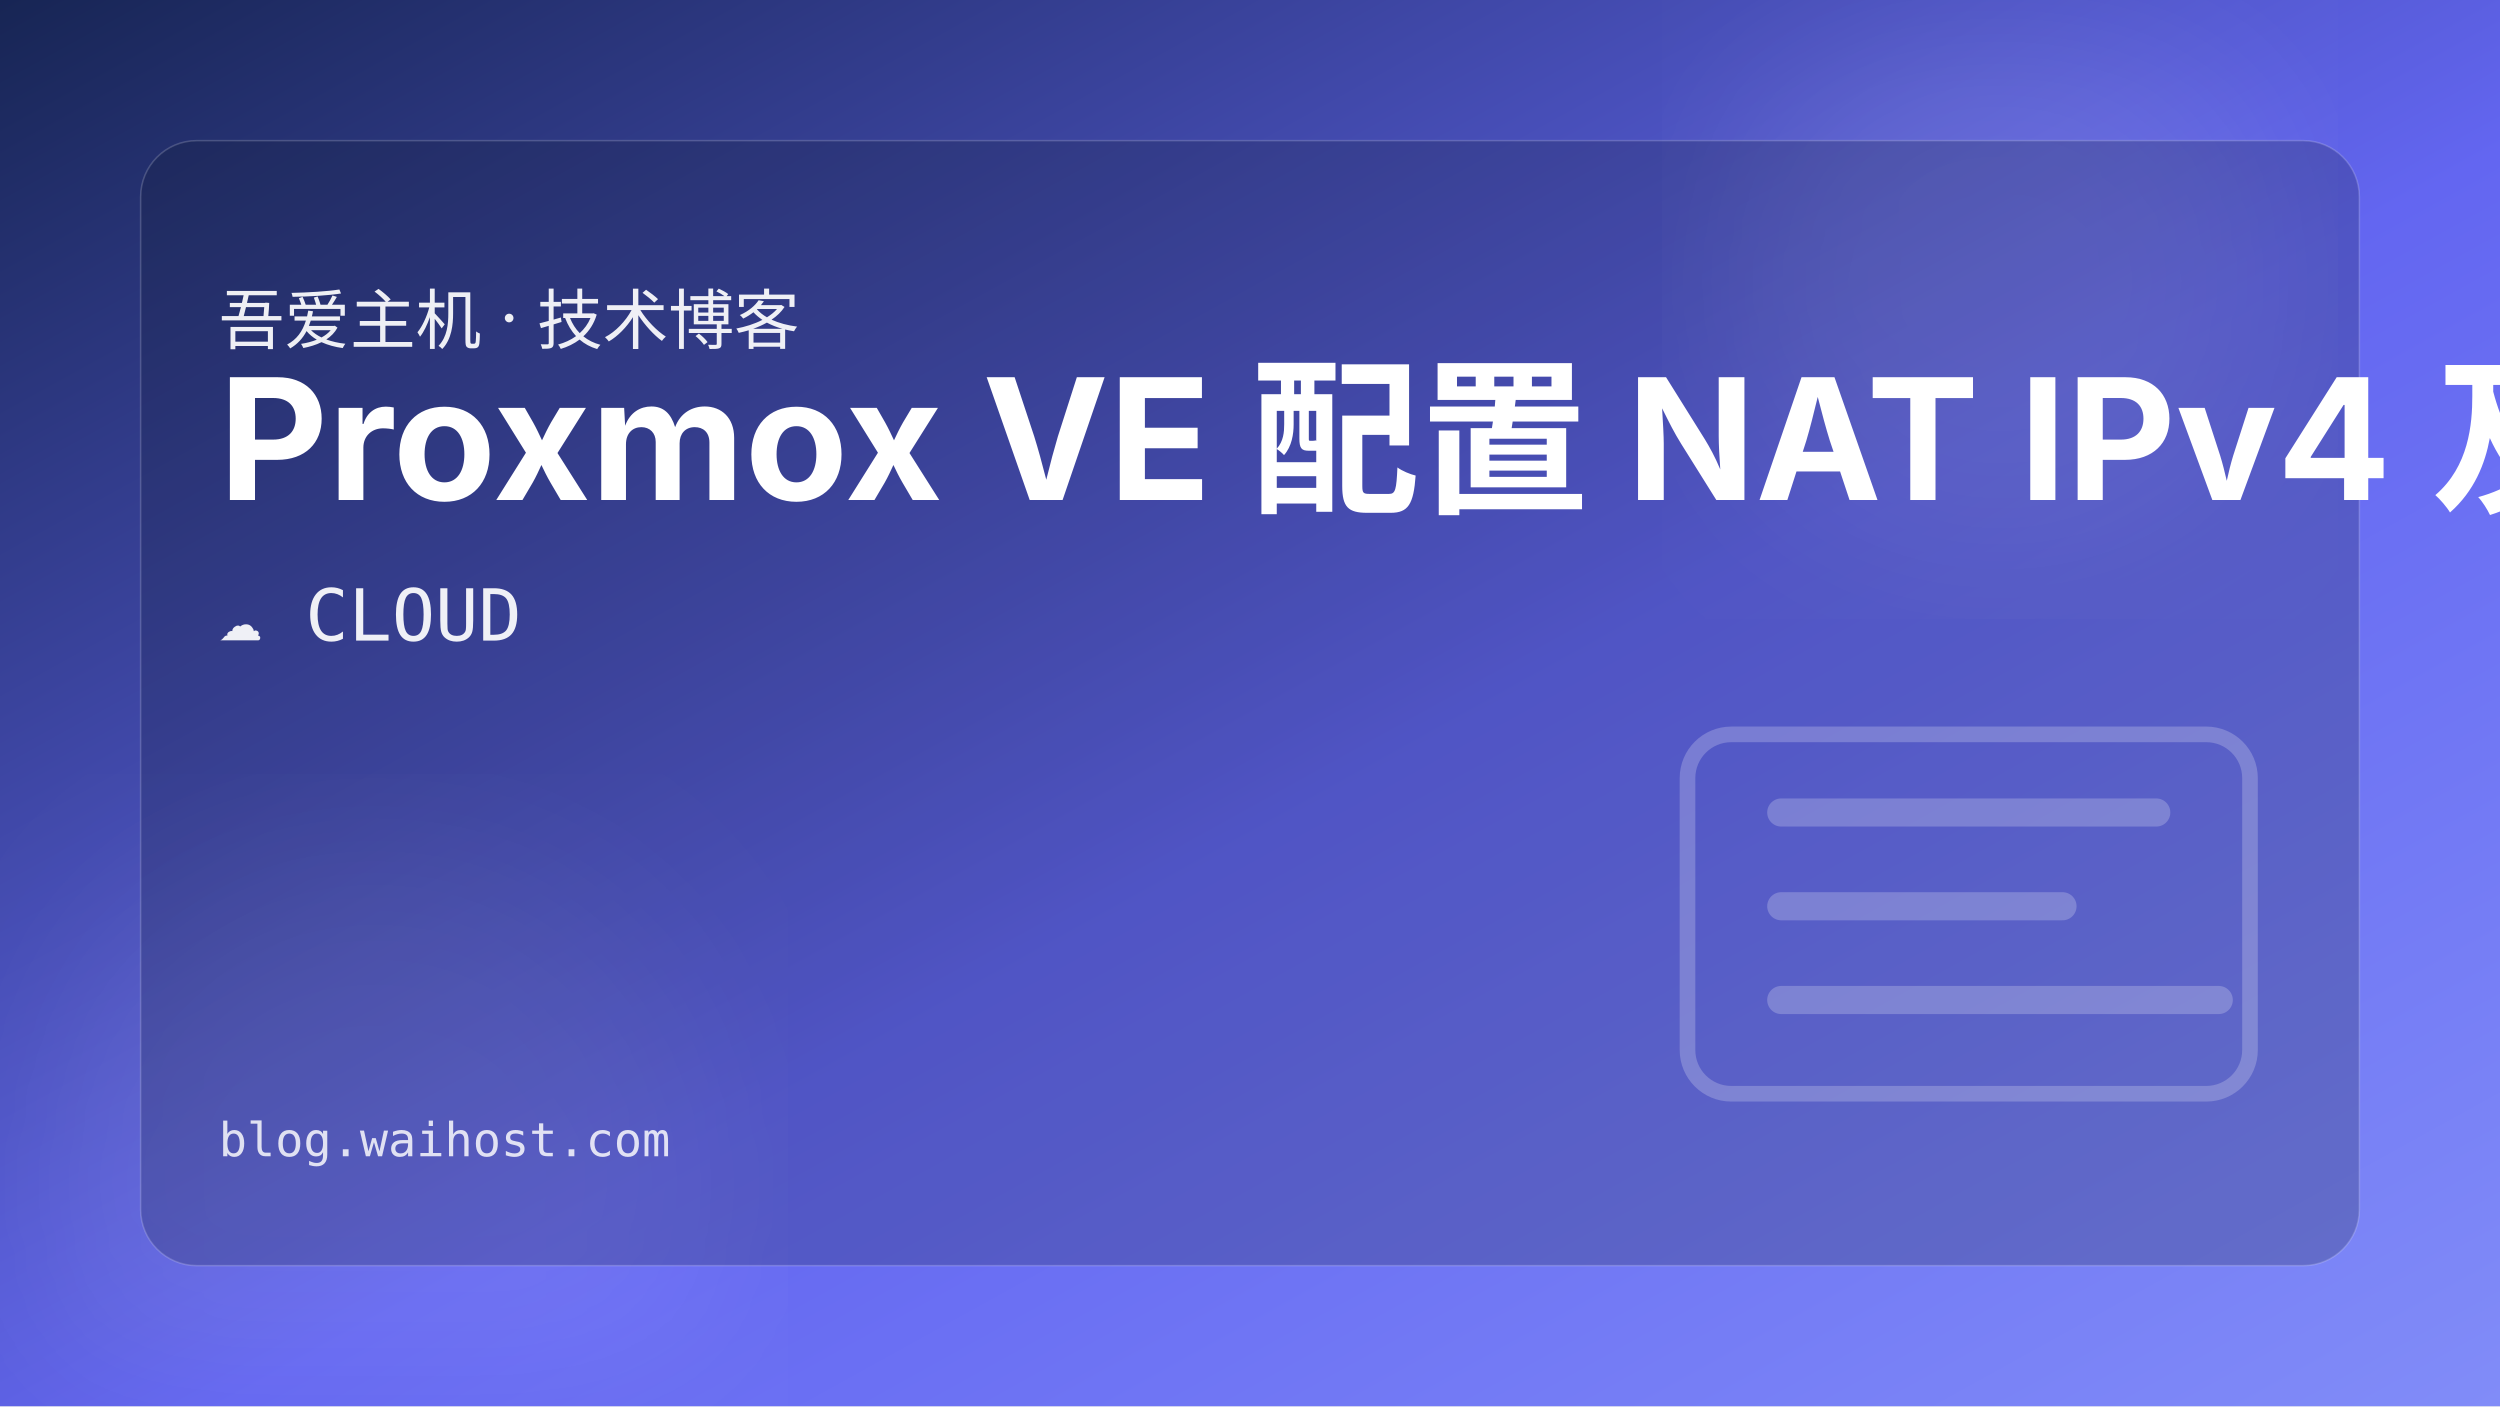
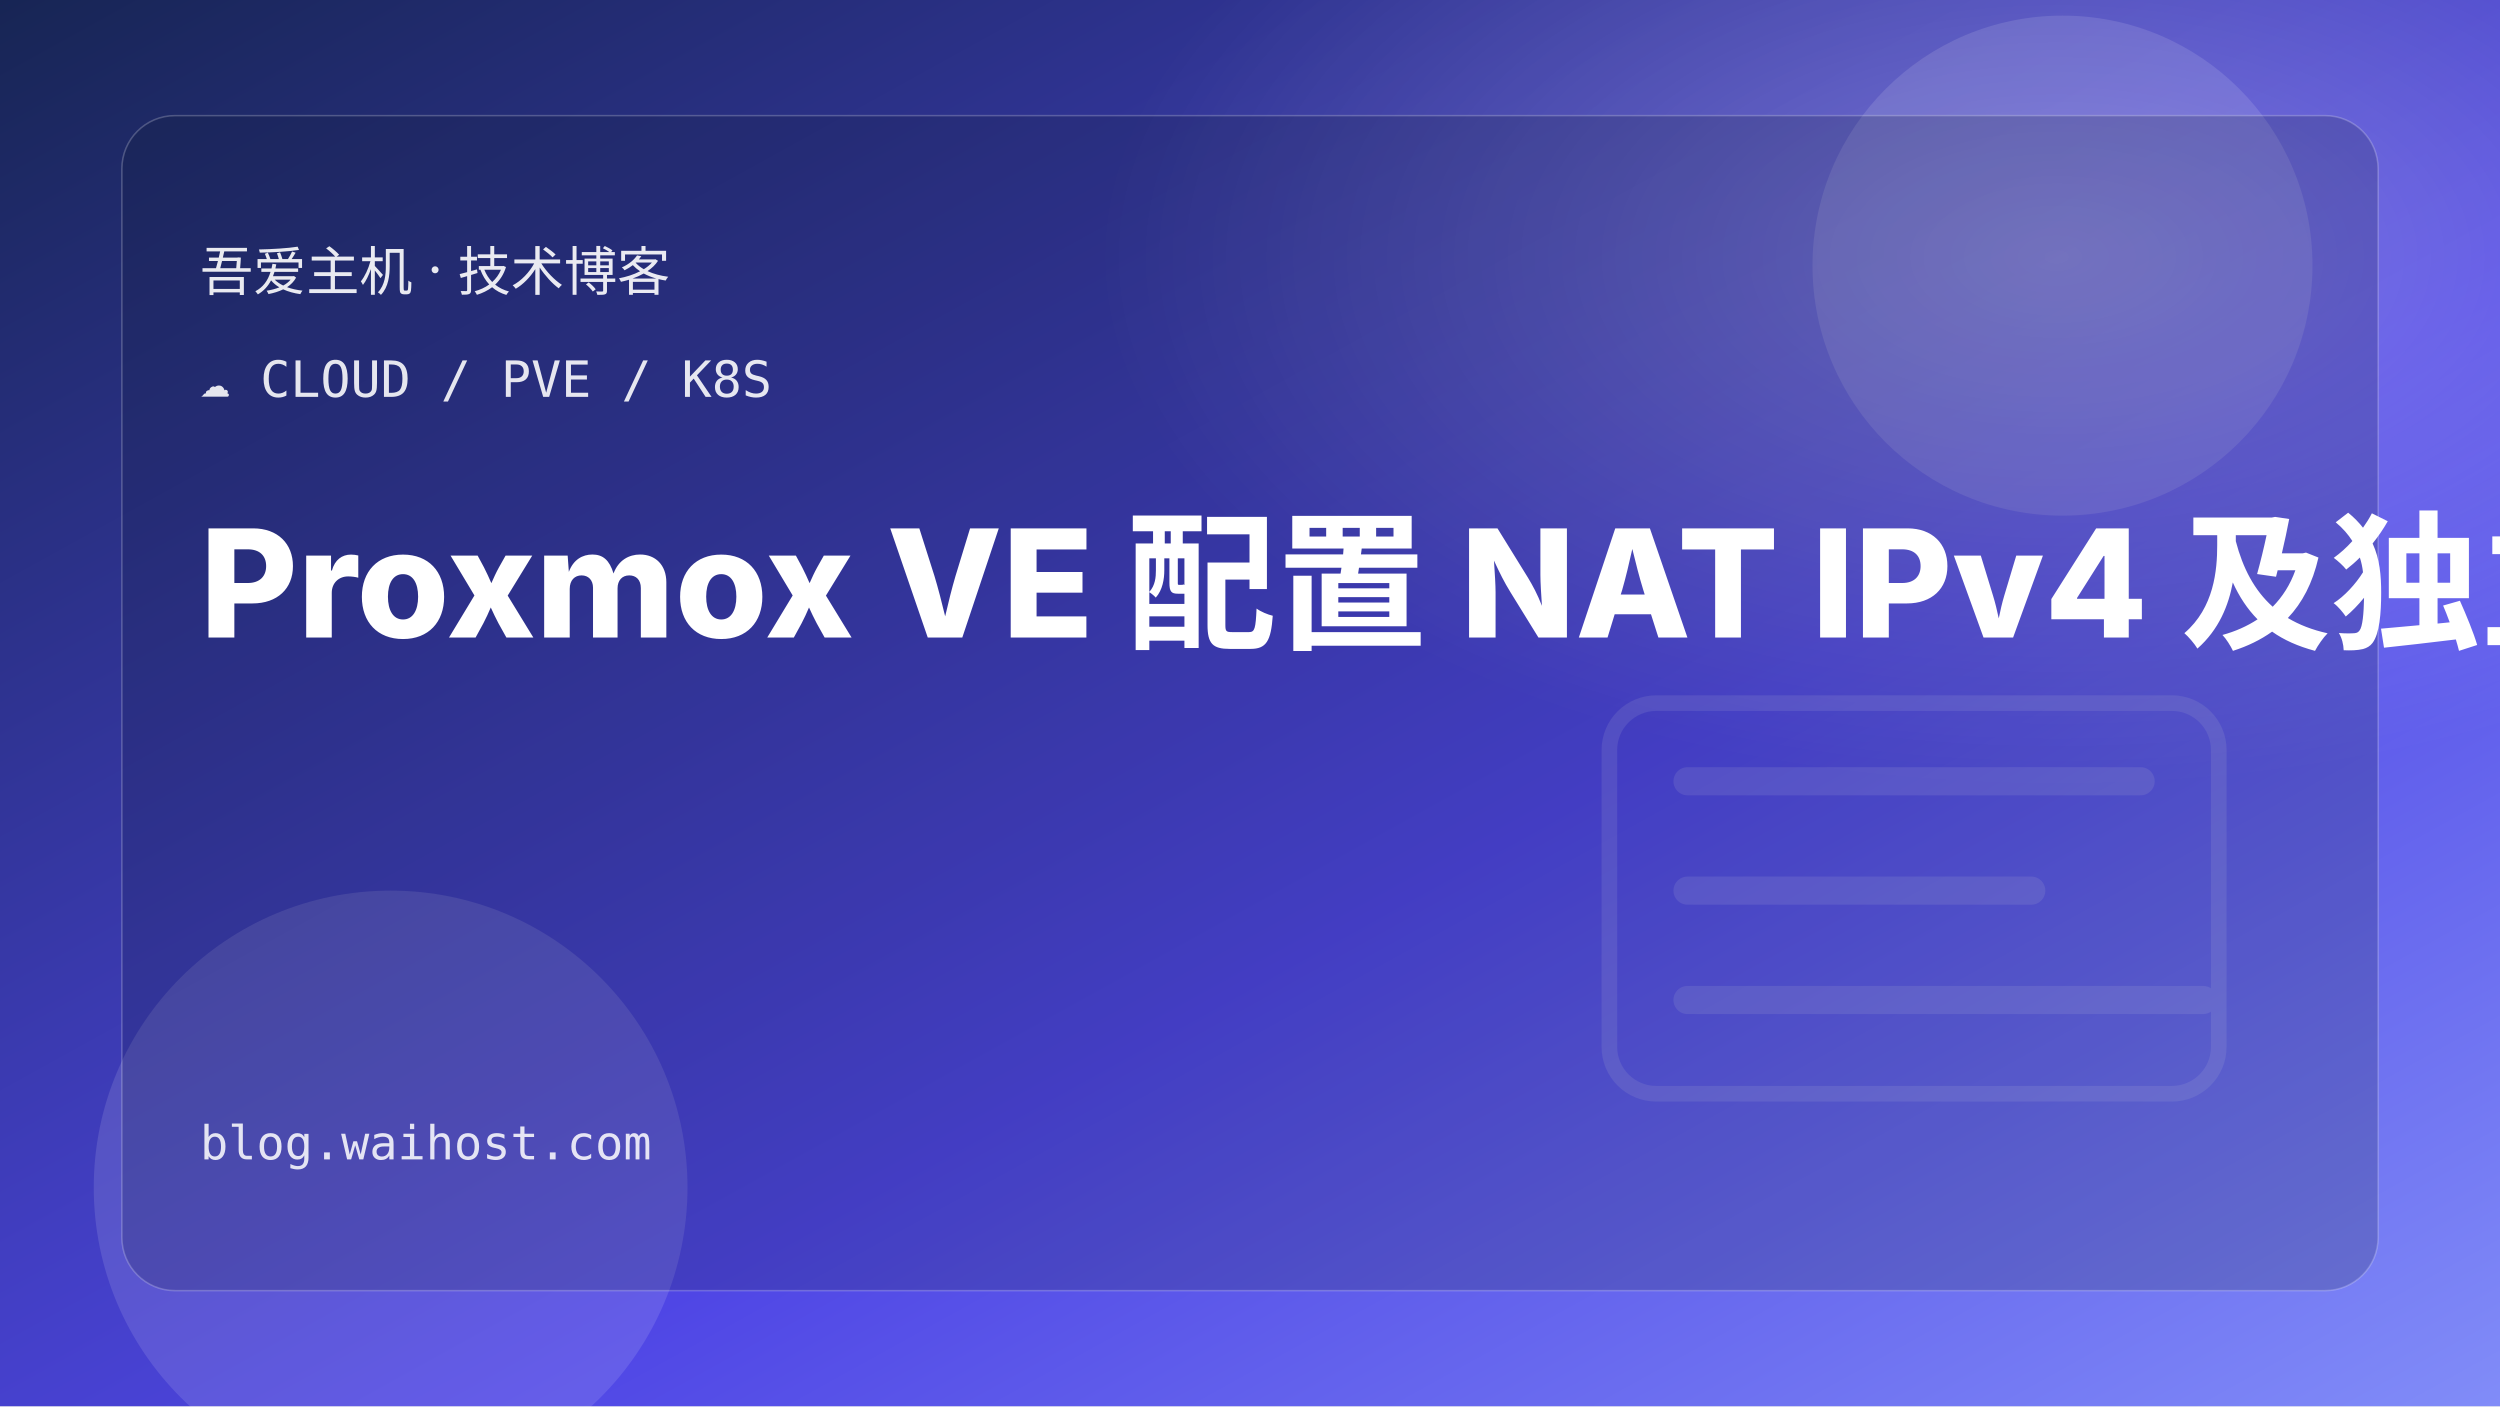
<svg xmlns="http://www.w3.org/2000/svg" width="1600" height="900" viewBox="0 0 1600 900" role="img" aria-label="Proxmox VE (PVE) 配置 NAT IPv4 及独立 IPv6 完整教程">
  <defs>
    <linearGradient id="g" x1="0" y1="0" x2="1" y2="1">
      <stop offset="0%" stop-color="#172554" />
-       <stop offset="55%" stop-color="#6366f1" />
+       <stop offset="60%" stop-color="#4f46e5" />
      <stop offset="100%" stop-color="#818cf8" />
    </linearGradient>
-     <filter id="blur">
-       <feGaussianBlur stdDeviation="60" />
-     </filter>
+     <radialGradient id="shine" cx="82%" cy="18%" r="38%">
+       <stop offset="0%" stop-color="rgba(255,255,255,.28)" />
+       <stop offset="100%" stop-color="rgba(255,255,255,0)" />
+     </radialGradient>
  </defs>
  <rect width="1600" height="900" fill="url(#g)" />
-   <circle cx="1280" cy="180" r="180" fill="rgba(255,255,255,.10)" filter="url(#blur)" />
-   <circle cx="240" cy="760" r="220" fill="rgba(255,255,255,.08)" filter="url(#blur)" />
-   <rect x="90" y="90" width="1420" height="720" rx="36" fill="rgba(15,23,42,.22)" stroke="rgba(255,255,255,.18)" />
-   <text x="140" y="220" font-size="42" font-family="Inter, Arial, sans-serif" fill="white" opacity=".92">吾爱主机 · 技术博客</text>
-   <text x="140" y="320" font-size="108" font-weight="700" font-family="Inter, 'PingFang SC', 'Microsoft YaHei', sans-serif" fill="white">Proxmox VE  配置 NAT IPv4 及独</text>
-   <text x="140" y="410" font-size="46" font-family="JetBrains Mono, Consolas, monospace" fill="rgba(255,255,255,.92)">☁ CLOUD</text>
-   <g opacity=".22" stroke="white" fill="none">
-     <path d="M1140 520h240M1140 580h180M1140 640h280" stroke-width="18" stroke-linecap="round" />
-     <rect x="1080" y="470" width="360" height="230" rx="28" stroke-width="10" />
+   <rect width="1600" height="900" fill="url(#shine)" />
+   <g opacity=".12">
+     <circle cx="1320" cy="170" r="160" fill="#fff" />
+     <circle cx="250" cy="760" r="190" fill="#fff" />
+     <path d="M1080 500h290M1080 570h220M1080 640h330" stroke="#fff" stroke-width="18" stroke-linecap="round" />
+     <rect x="1030" y="450" width="390" height="250" rx="30" stroke="#fff" stroke-width="10" fill="none" />
  </g>
-   <text x="140" y="740" font-size="30" font-family="JetBrains Mono, Consolas, monospace" fill="rgba(255,255,255,.82)">blog.waihost.com</text>
+   <rect x="78" y="74" width="1444" height="752" rx="34" fill="rgba(15,23,42,.18)" stroke="rgba(255,255,255,.22)" />
+   <text x="128" y="186" font-size="34" font-family="Inter,Arial,sans-serif" fill="rgba(255,255,255,.9)">吾爱主机 · 技术博客</text>
+   <text x="128" y="254" font-size="32" font-family="JetBrains Mono,Consolas,monospace" fill="rgba(255,255,255,.88)">☁ CLOUD / PVE / K8S</text>
+   <text x="128" y="408" font-size="96" font-weight="800" font-family="Inter,'PingFang SC','Microsoft YaHei',sans-serif" fill="#fff">Proxmox VE  配置 NAT IPv4 及独立 </text>
+   <text x="128" y="742" font-size="30" font-family="JetBrains Mono,Consolas,monospace" fill="rgba(255,255,255,.85)">blog.waihost.com</text>
</svg>
